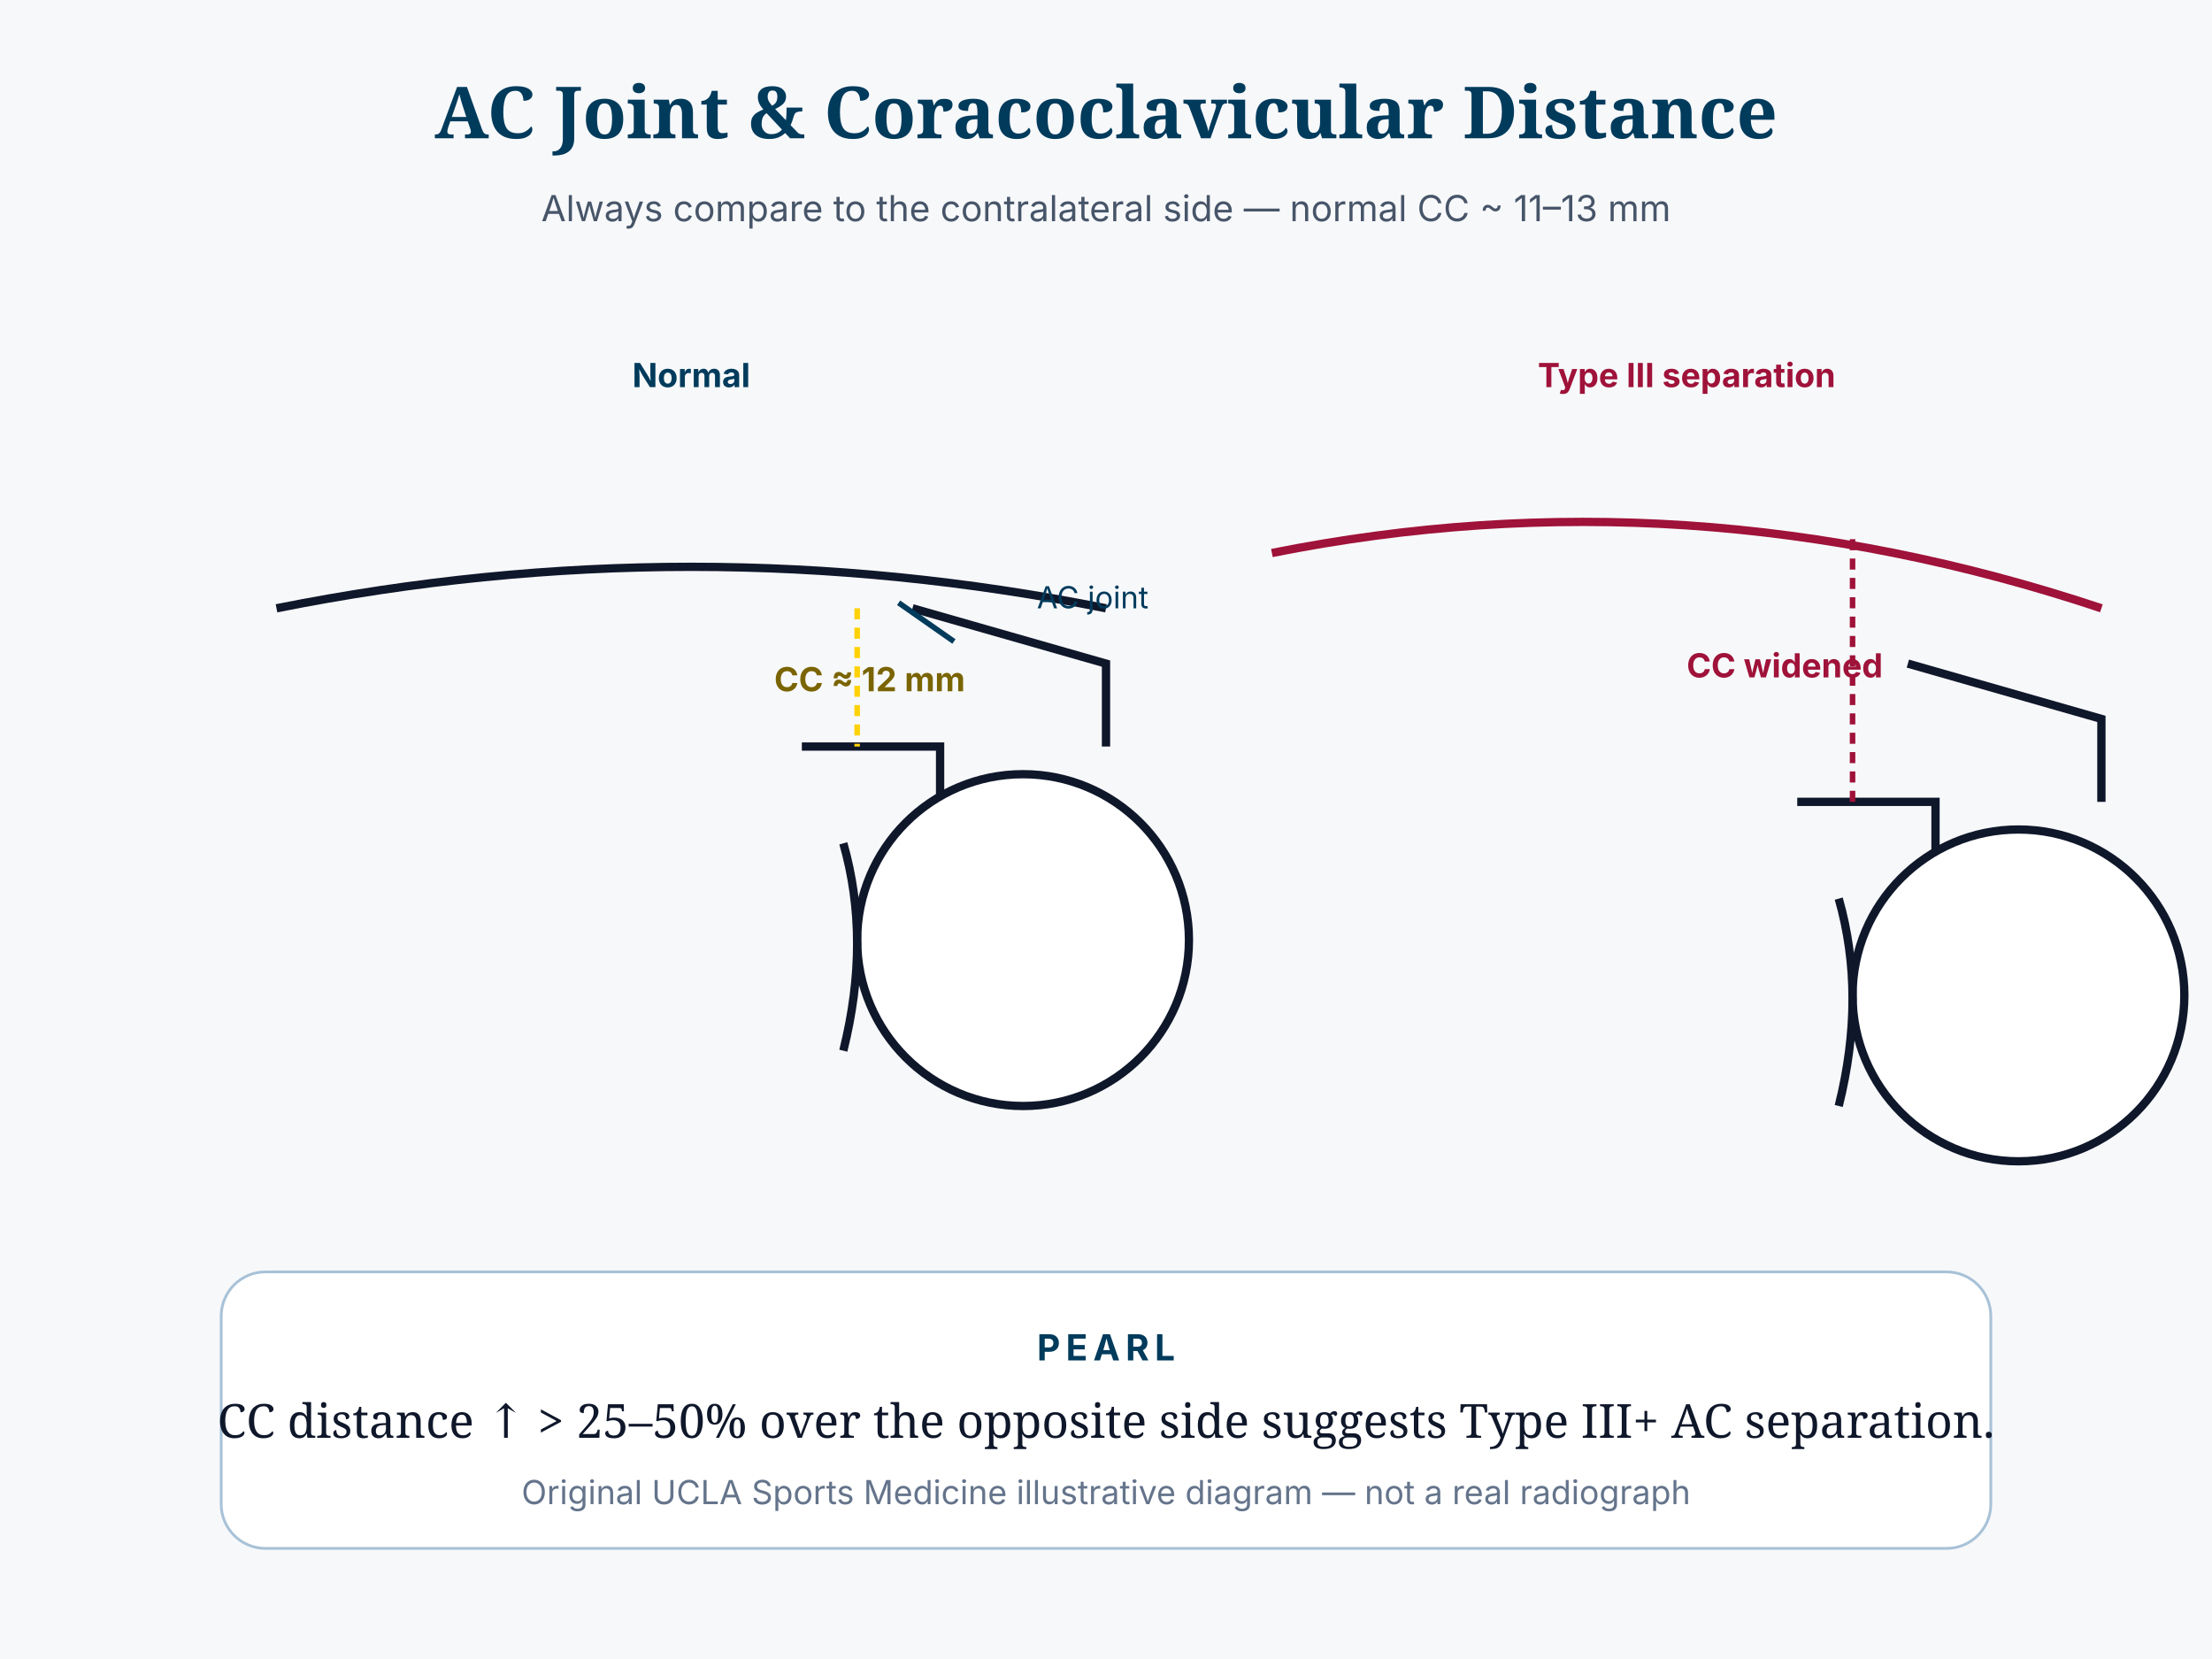
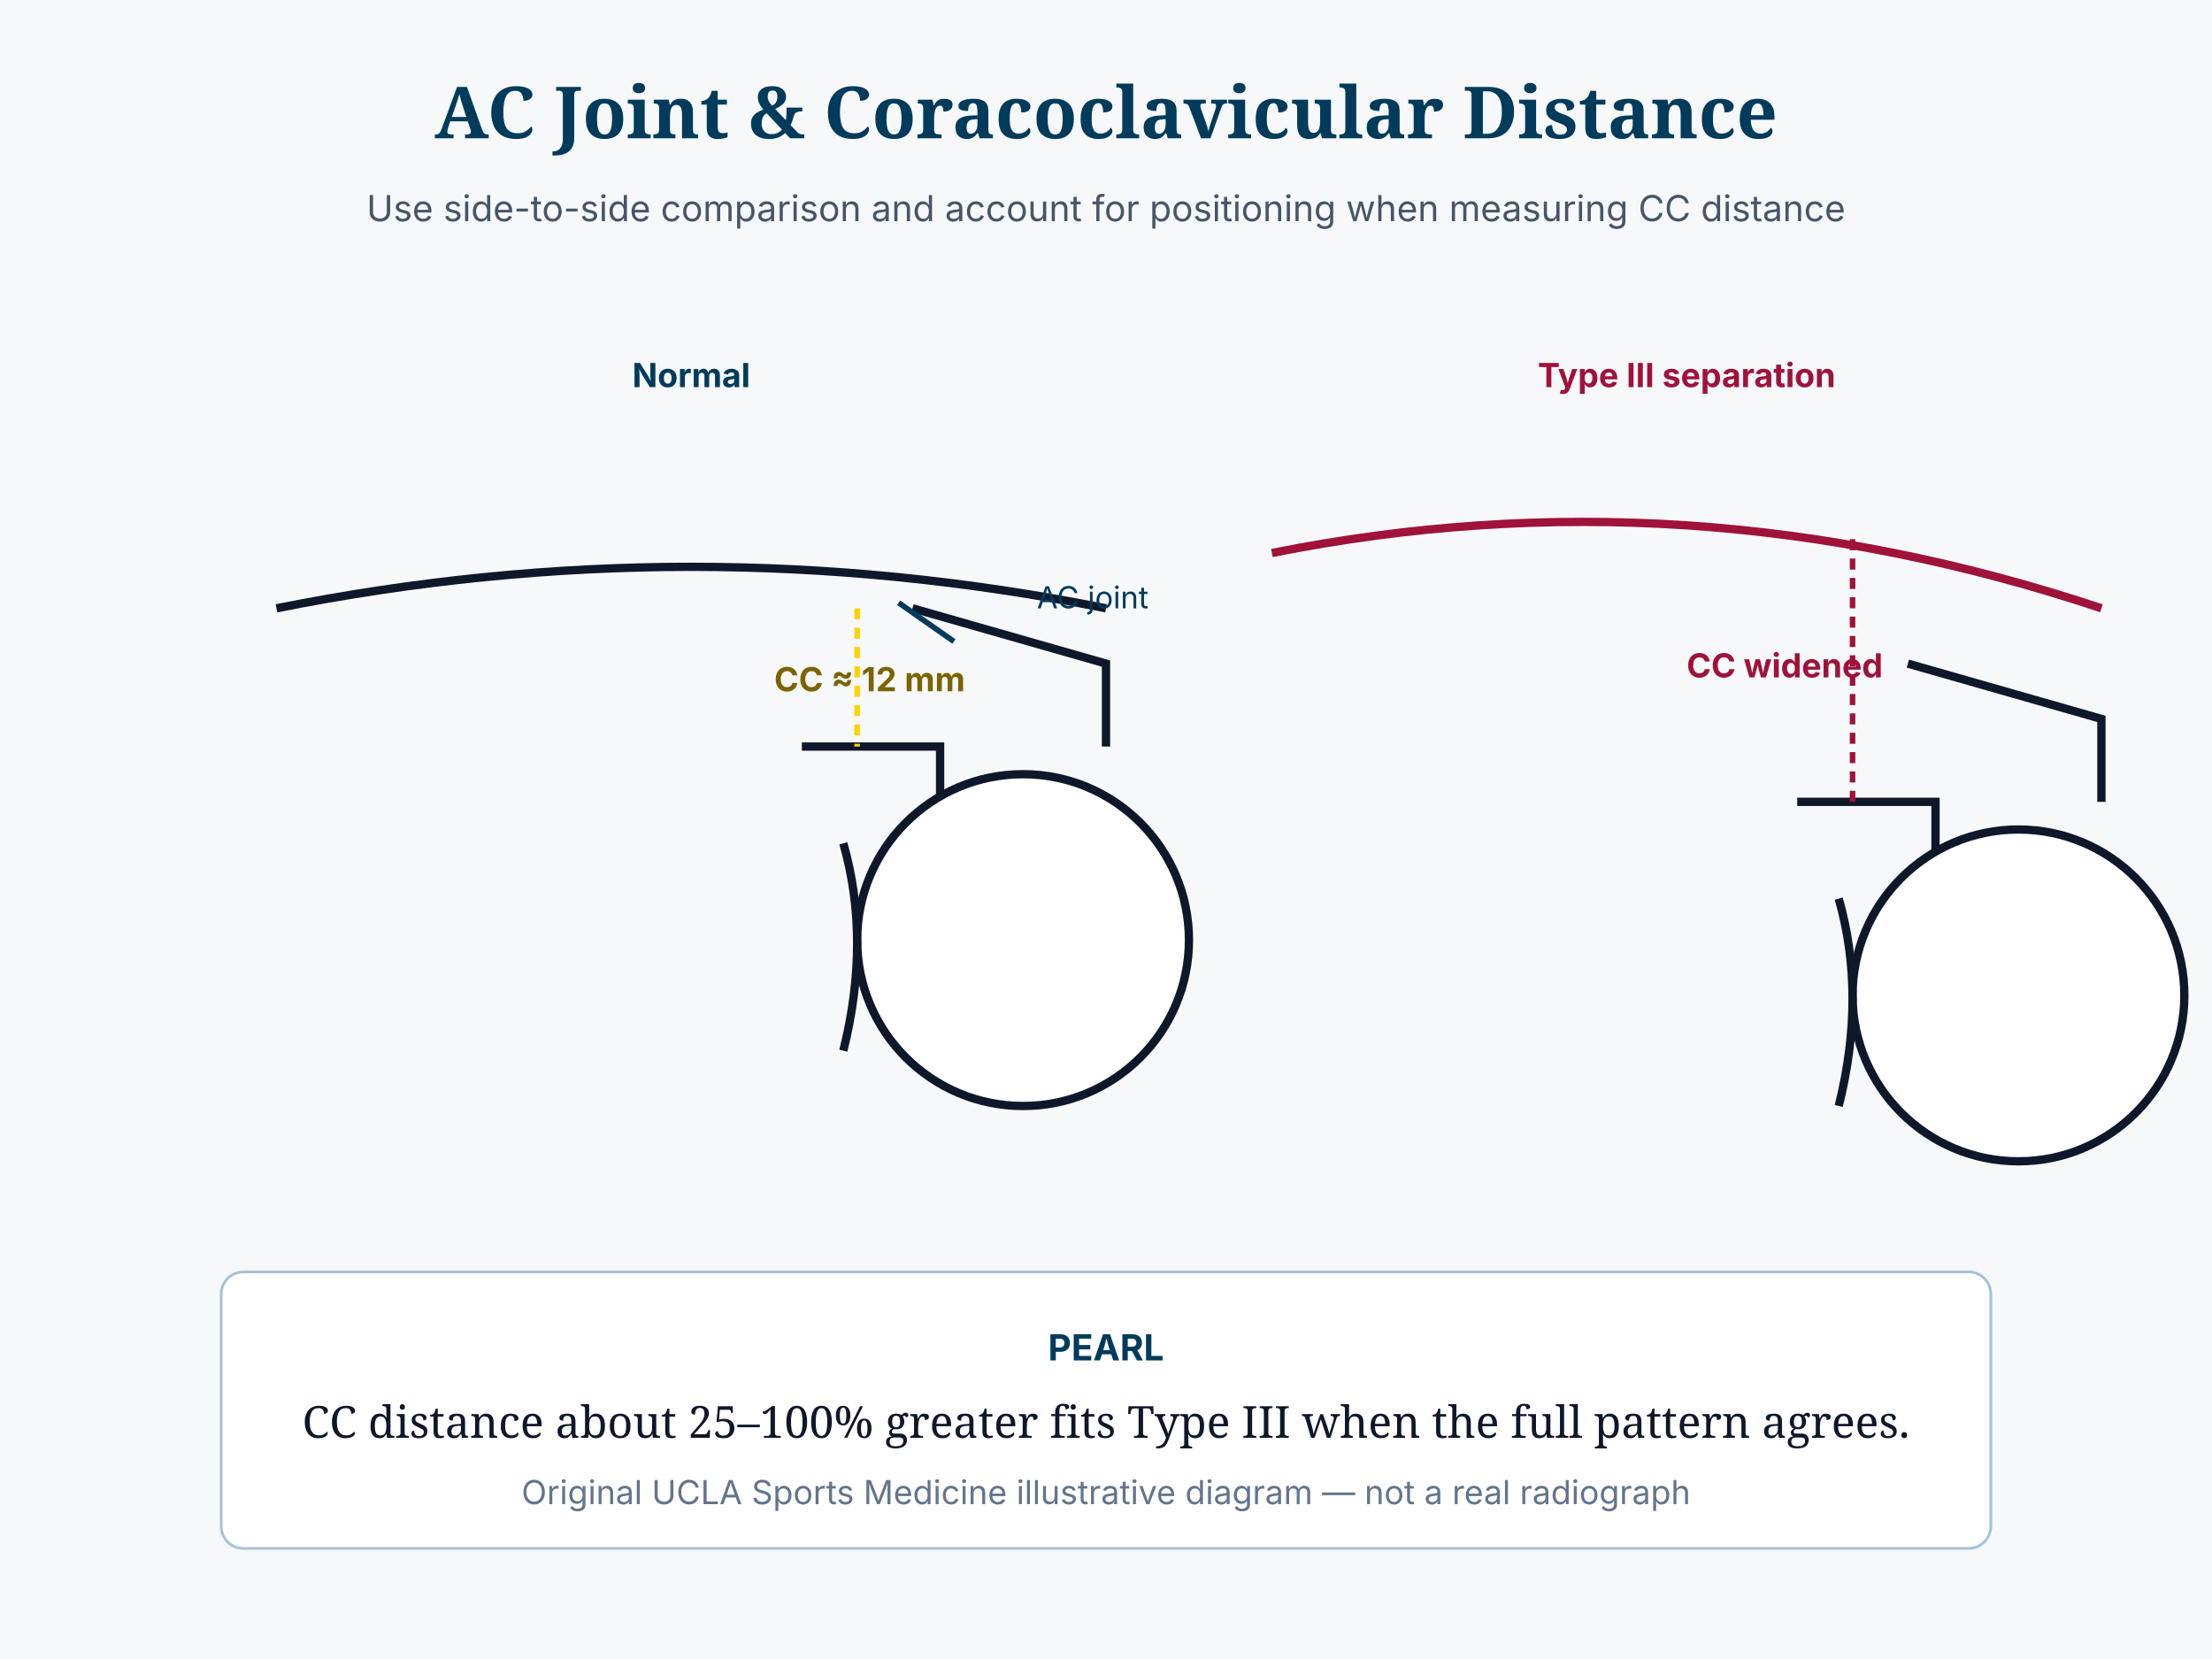
<svg xmlns="http://www.w3.org/2000/svg" viewBox="0 0 800 600" role="img" aria-label="AC joint and coracoclavicular distance diagram">
  <rect width="800" height="600" fill="#F7F8FA" />
  <text x="400" y="50" font-family="'Source Serif 4', serif" font-size="26" font-weight="700" fill="#003B5C" text-anchor="middle">AC Joint &amp; Coracoclavicular Distance</text>
-   <text x="400" y="80" font-family="Inter, sans-serif" font-size="13" fill="#475569" text-anchor="middle">Always compare to the contralateral side — normal CC ~ 11–13 mm</text>
+   <text x="400" y="80" font-family="Inter, sans-serif" font-size="13" fill="#475569" text-anchor="middle">Use side-to-side comparison and account for positioning when measuring CC distance</text>
  <g transform="translate(80,140)" font-family="Inter, sans-serif">
    <text x="170" y="0" text-anchor="middle" font-weight="700" fill="#003B5C">Normal</text>
    <path d="M20 80 Q170 50 320 80" stroke="#0F172A" stroke-width="3" fill="none" />
    <path d="M250 80 L320 100 L320 130" stroke="#0F172A" stroke-width="3" fill="none" />
    <path d="M210 130 L260 130 L260 170" stroke="#0F172A" stroke-width="3" fill="none" />
    <circle cx="290" cy="200" r="60" stroke="#0F172A" stroke-width="3" fill="#FFFFFF" />
    <path d="M225 165 Q235 200 225 240" stroke="#0F172A" stroke-width="3" fill="none" />
    <line x1="230" y1="80" x2="230" y2="130" stroke="#FFD100" stroke-width="2" stroke-dasharray="4 3" />
    <text x="200" y="110" font-size="12" fill="#7A6400" font-weight="700">CC ≈ 12 mm</text>
    <line x1="245" y1="78" x2="265" y2="92" stroke="#003B5C" stroke-width="2" />
    <text x="295" y="80" font-size="11" fill="#003B5C">AC joint</text>
  </g>
  <g transform="translate(440,140)" font-family="Inter, sans-serif">
    <text x="170" y="0" text-anchor="middle" font-weight="700" fill="#9F1239">Type III separation</text>
    <path d="M20 60 Q170 30 320 80" stroke="#9F1239" stroke-width="3" fill="none" />
    <path d="M250 100 L320 120 L320 150" stroke="#0F172A" stroke-width="3" fill="none" />
    <path d="M210 150 L260 150 L260 190" stroke="#0F172A" stroke-width="3" fill="none" />
    <circle cx="290" cy="220" r="60" stroke="#0F172A" stroke-width="3" fill="#FFFFFF" />
    <path d="M225 185 Q235 220 225 260" stroke="#0F172A" stroke-width="3" fill="none" />
    <line x1="230" y1="55" x2="230" y2="150" stroke="#9F1239" stroke-width="2" stroke-dasharray="4 3" />
    <text x="170" y="105" font-size="12" fill="#9F1239" font-weight="700">CC widened</text>
  </g>
  <g font-family="Inter, sans-serif" font-size="13" fill="#475569">
-     <rect x="80" y="460" width="640" height="100" rx="16" fill="#FFFFFF" stroke="#A8C2D7" />
-     <text x="400" y="492" text-anchor="middle" font-weight="700" fill="#003B5C" font-size="13" letter-spacing="2">PEARL</text>
-     <text x="400" y="520" text-anchor="middle" font-family="'Source Serif 4', serif" font-size="17" fill="#0F172A">CC distance ↑ &gt; 25–50% over the opposite side suggests Type III+ AC separation.</text>
+     <rect x="80" y="460" width="640" height="100" rx="8" fill="#FFFFFF" stroke="#A8C2D7" />
+     <text x="400" y="492" text-anchor="middle" font-weight="700" fill="#003B5C" font-size="13" letter-spacing="0">PEARL</text>
+     <text x="400" y="520" text-anchor="middle" font-family="'Source Serif 4', serif" font-size="16" fill="#0F172A">CC distance about 25–100% greater fits Type III when the full pattern agrees.</text>
    <text x="400" y="544" text-anchor="middle" font-size="12" fill="#64748B">Original UCLA Sports Medicine illustrative diagram — not a real radiograph</text>
  </g>
</svg>
